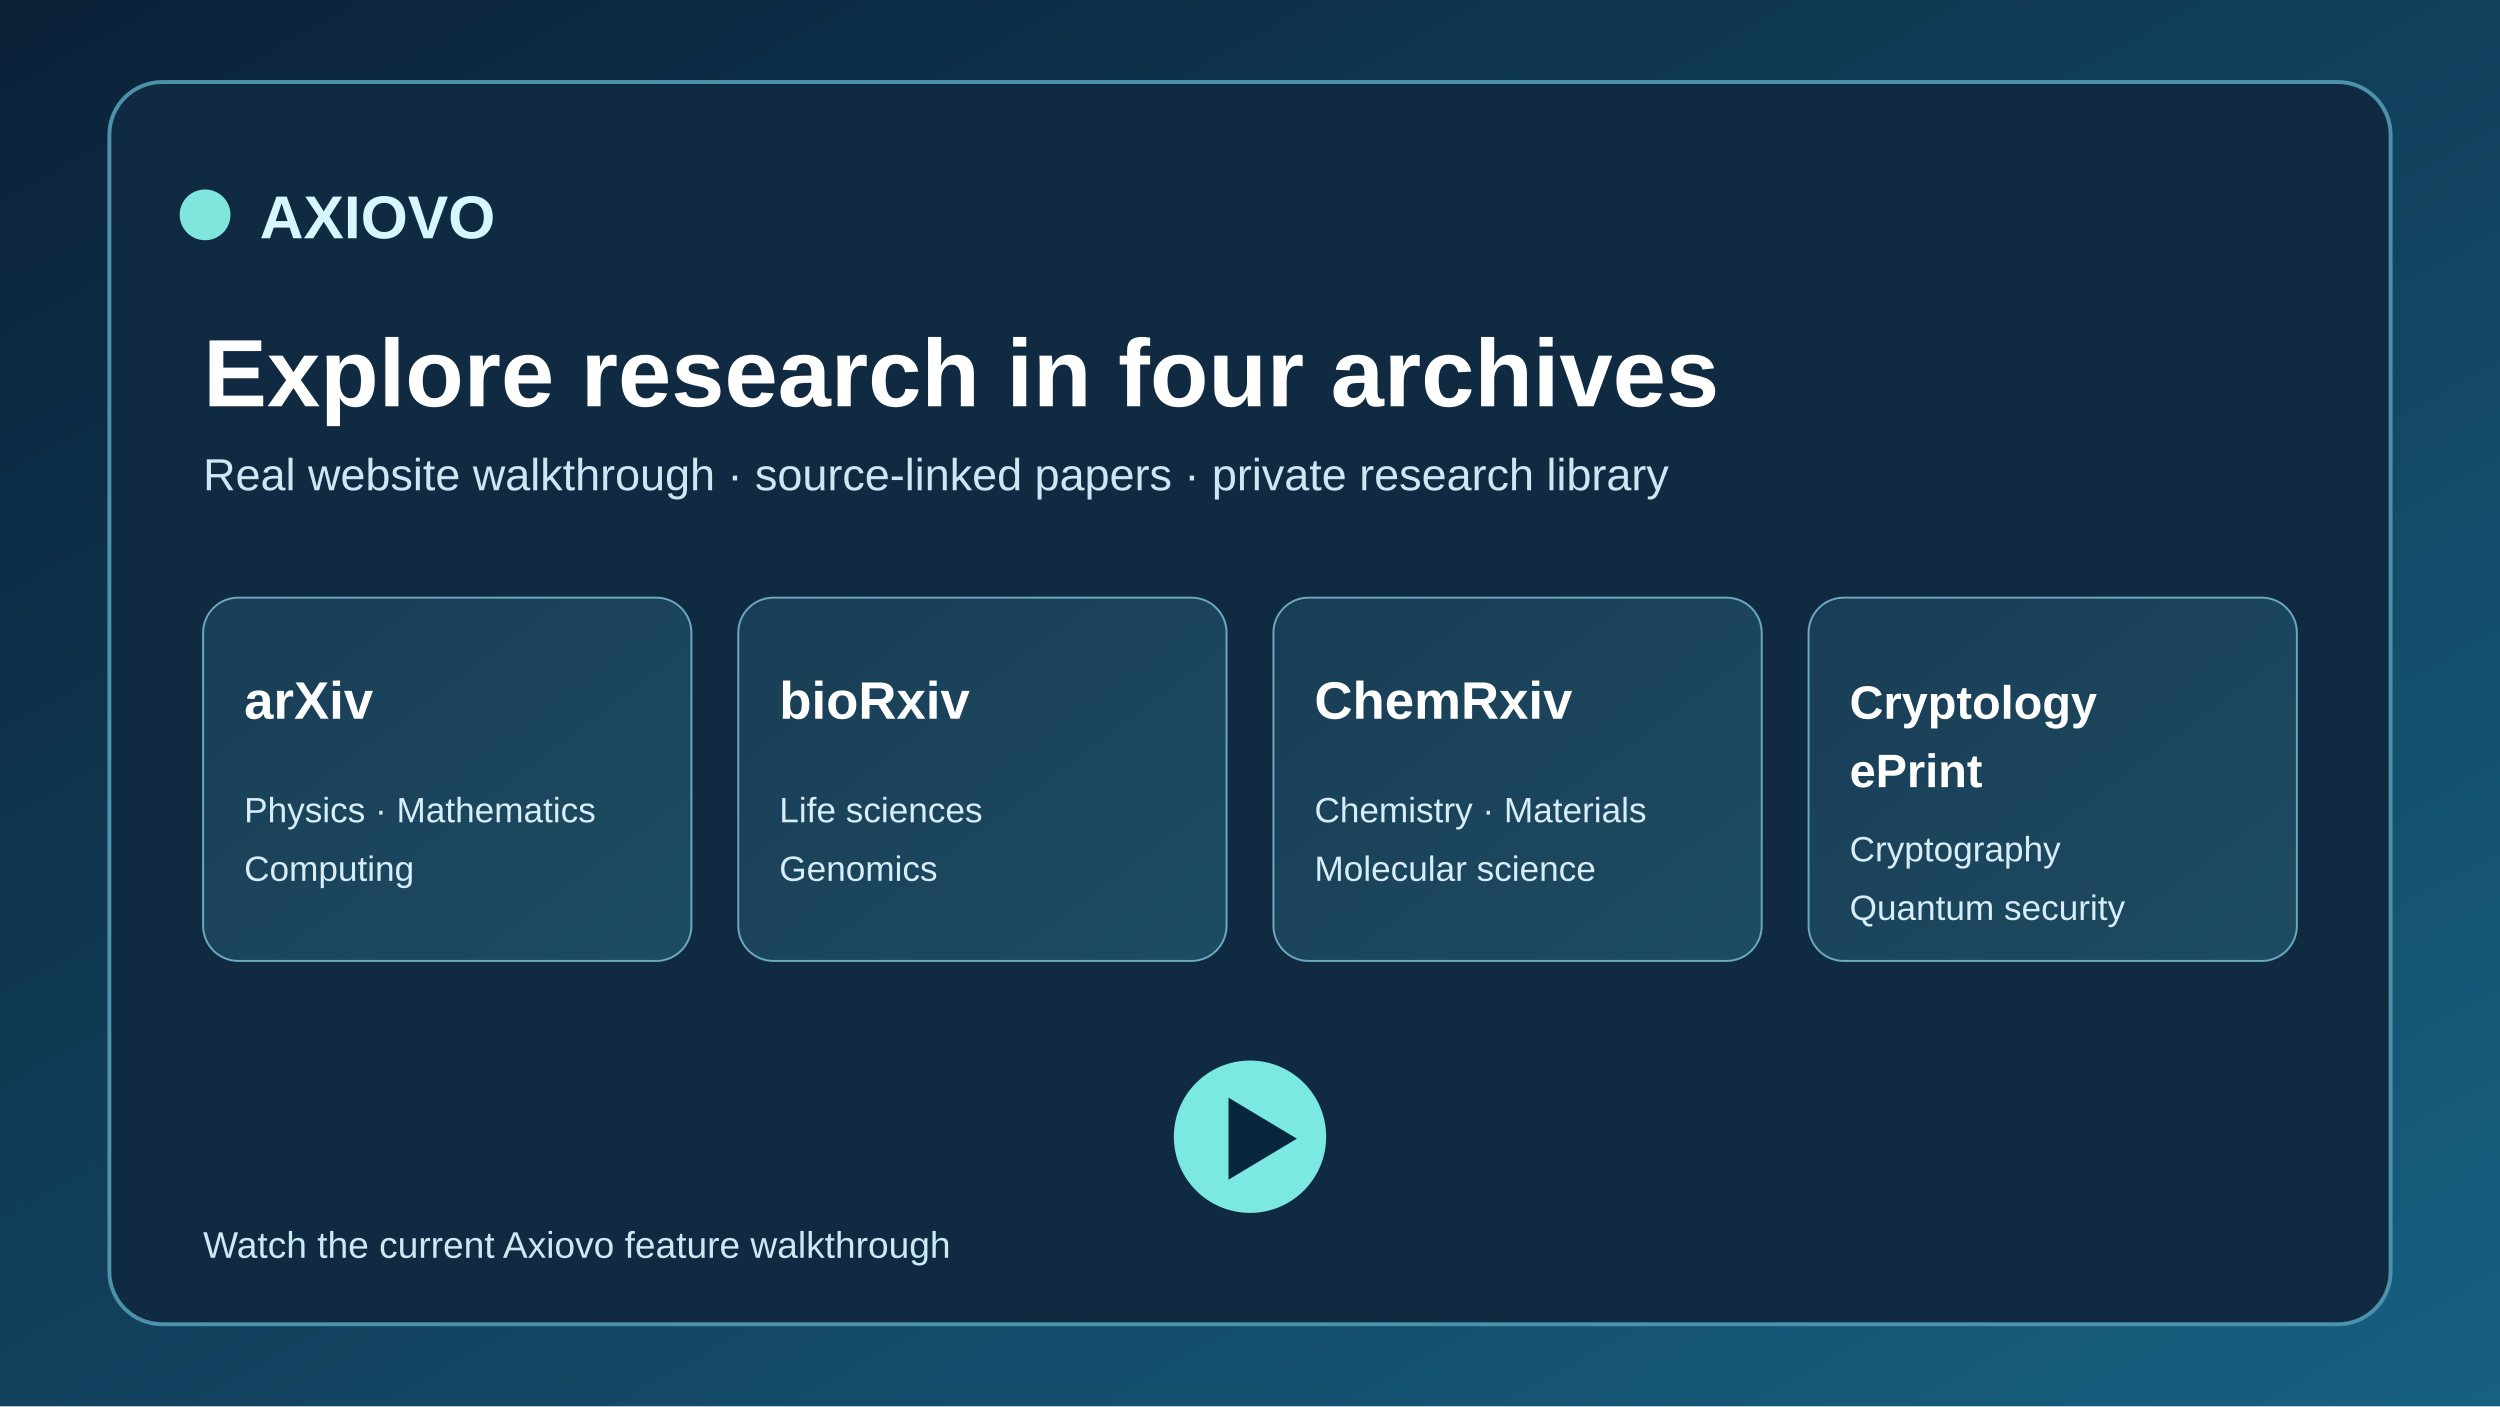
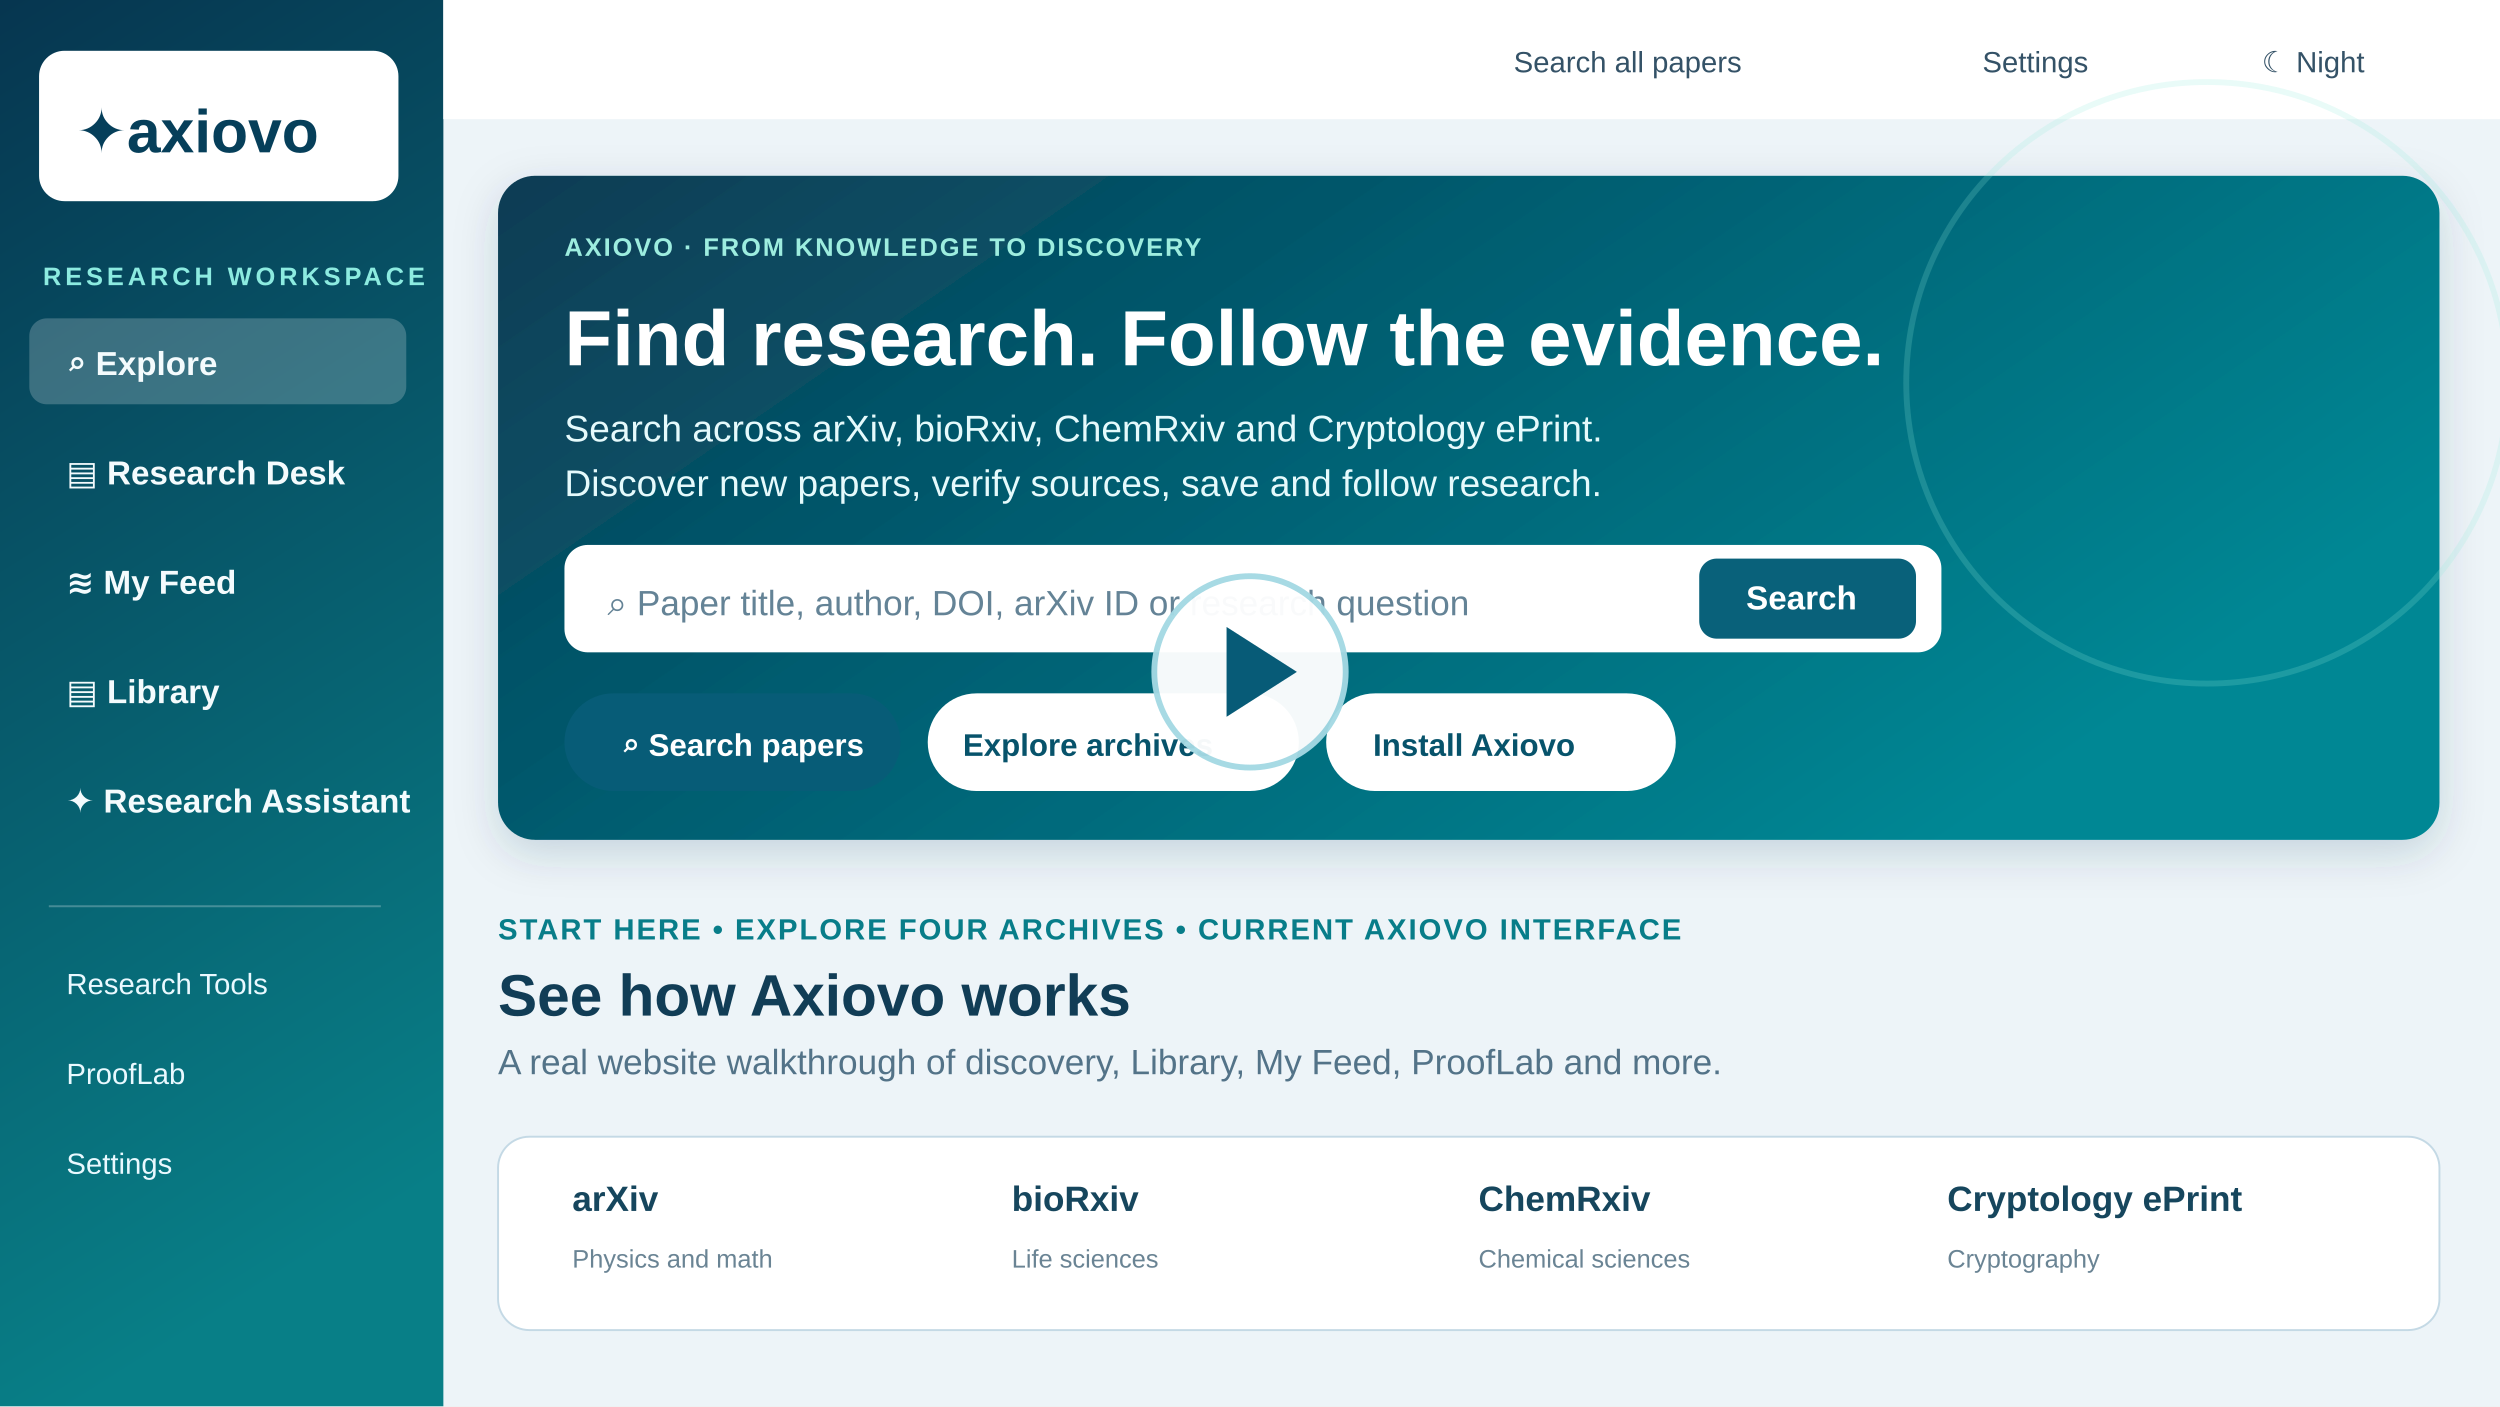
- <svg xmlns="http://www.w3.org/2000/svg" width="1280" height="720" viewBox="0 0 1280 720" role="img" aria-label="Axiovo four archive tutorial poster: arXiv, bioRxiv, ChemRxiv and Cryptology ePrint">
+ <svg xmlns="http://www.w3.org/2000/svg" width="1280" height="720" viewBox="0 0 1280 720" role="img" aria-label="Preview of the current Axiovo homepage with teal navigation, research search hero, and four archives and current archive cards">
  <defs>
-     <linearGradient id="bg" x1="0" y1="0" x2="1" y2="1">
-       <stop stop-color="#0b2138" />
-       <stop offset="1" stop-color="#176081" />
+     <linearGradient id="nav" x1="0" y1="0" x2=".2" y2="1">
+       <stop stop-color="#063650" />
+       <stop offset="1" stop-color="#087f87" />
    </linearGradient>
-     <linearGradient id="tile" x1="0" y1="0" x2="1" y2="1">
-       <stop stop-color="#193d56" />
-       <stop offset="1" stop-color="#1d4c61" />
+     <linearGradient id="hero" x1="0" y1="0" x2="1" y2=".5">
+       <stop stop-color="#073c54" />
+       <stop offset="1" stop-color="#058794" />
    </linearGradient>
+     <filter id="shadow" x="-10%" y="-10%" width="120%" height="130%">
+       <feDropShadow dx="0" dy="7" stdDeviation="11" flood-color="#113f57" flood-opacity=".17" />
+     </filter>
  </defs>
-   <rect width="1280" height="720" fill="url(#bg)" />
-   <rect x="56" y="42" width="1168" height="636" rx="27" fill="#102a42" stroke="#4b92aa" stroke-width="2" />
-   <circle cx="105" cy="110" r="13" fill="#80e5dc" />
-   <text x="133" y="122" font-family="Arial, sans-serif" font-size="31" fill="#d8f6ff" font-weight="800">AXIOVO</text>
-   <text x="104" y="208" font-family="Arial, sans-serif" font-size="49" fill="#fff" font-weight="800">Explore research in four archives</text>
-   <text x="104" y="251" font-family="Arial, sans-serif" font-size="23" fill="#cde8f4">Real website walkthrough · source-linked papers · private research library</text>
-   <g font-family="Arial, sans-serif">
-     <rect x="104" y="306" width="250" height="186" rx="18" fill="url(#tile)" stroke="#6aa9bf" />
-     <rect x="378" y="306" width="250" height="186" rx="18" fill="url(#tile)" stroke="#6aa9bf" />
-     <rect x="652" y="306" width="250" height="186" rx="18" fill="url(#tile)" stroke="#6aa9bf" />
-     <rect x="926" y="306" width="250" height="186" rx="18" fill="url(#tile)" stroke="#6aa9bf" />
-     <g fill="#fff" font-size="27" font-weight="700">
-       <text x="125" y="368">arXiv</text>
-       <text x="399" y="368">bioRxiv</text>
-       <text x="673" y="368">ChemRxiv</text>
-       <text x="947" y="368" font-size="24">Cryptology</text>
-       <text x="947" y="403" font-size="24">ePrint</text>
-     </g>
-     <g fill="#d7edf8" font-size="18">
-       <text x="125" y="421">Physics · Mathematics</text>
-       <text x="125" y="451">Computing</text>
-       <text x="399" y="421">Life sciences</text>
-       <text x="399" y="451">Genomics</text>
-       <text x="673" y="421">Chemistry · Materials</text>
-       <text x="673" y="451">Molecular science</text>
-       <text x="947" y="441">Cryptography</text>
-       <text x="947" y="471">Quantum security</text>
-     </g>
+   <rect width="1280" height="720" fill="#edf4f8" />
+   <rect width="227" height="720" fill="url(#nav)" />
+   <rect x="20" y="26" width="184" height="77" rx="13" fill="#fff" />
+   <text x="39" y="78" fill="#063f5a" font-family="Arial,sans-serif" font-size="31" font-weight="bold">✦axiovo</text>
+   <text x="22" y="146" fill="#8cebe0" font-family="Arial,sans-serif" font-size="13" font-weight="bold" letter-spacing="2">RESEARCH WORKSPACE</text>
+   <rect x="15" y="163" width="193" height="44" rx="9" fill="#ffffff35" />
+   <g fill="#f4fbfd" font-family="Arial,sans-serif" font-size="17" font-weight="bold">
+     <text x="34" y="192">⌕   Explore</text>
+     <text x="34" y="248">▤   Research Desk</text>
+     <text x="34" y="304">≋   My Feed</text>
+     <text x="34" y="360">▤   Library</text>
+     <text x="34" y="416">✦   Research Assistant</text>
  </g>
-   <circle cx="640" cy="582" r="39" fill="#7be8e2" />
-   <path d="M629 562v42l35-21z" fill="#09273c" />
-   <text x="104" y="644" fill="#cce9f6" font-family="Arial,sans-serif" font-size="19">Watch the current Axiovo feature walkthrough</text>
+   <path d="M25 464h170" stroke="#ffffff40" />
+   <g fill="#e9f9ff" font-family="Arial,sans-serif" font-size="15">
+     <text x="34" y="509">Research Tools</text>
+     <text x="34" y="555">ProofLab</text>
+     <text x="34" y="601">Settings</text>
+   </g>
+   <rect x="227" y="0" width="1053" height="61" fill="#fff" />
+   <g fill="#345267" font-family="Arial,sans-serif" font-size="15">
+     <text x="775" y="37">Search all papers</text>
+     <text x="1015" y="37">Settings</text>
+     <text x="1158" y="37">☾ Night</text>
+   </g>
+   <rect x="255" y="90" width="994" height="340" rx="19" fill="url(#hero)" filter="url(#shadow)" />
+   <circle cx="1130" cy="196" r="154" fill="none" stroke="#91ece0" stroke-opacity=".2" stroke-width="3" />
+   <text x="289" y="131" fill="#9deddf" font-family="Arial,sans-serif" font-size="13" font-weight="bold" letter-spacing="1">AXIOVO · FROM KNOWLEDGE TO DISCOVERY</text>
+   <text x="289" y="187" fill="#fff" font-family="Arial,sans-serif" font-size="40" font-weight="bold">Find research. Follow the evidence.</text>
+   <text x="289" y="226" fill="#e5fafc" font-family="Arial,sans-serif" font-size="19">Search across arXiv, bioRxiv, ChemRxiv and Cryptology ePrint.</text>
+   <text x="289" y="254" fill="#e5fafc" font-family="Arial,sans-serif" font-size="19">Discover new papers, verify sources, save and follow research.</text>
+   <rect x="289" y="279" width="705" height="55" rx="12" fill="#fff" />
+   <text x="311" y="315" fill="#648396" font-family="Arial,sans-serif" font-size="18">⌕   Paper title, author, DOI, arXiv ID or research question</text>
+   <rect x="870" y="286" width="111" height="41" rx="9" fill="#09617a" />
+   <text x="894" y="312" fill="#fff" font-family="Arial,sans-serif" font-size="17" font-weight="bold">Search</text>
+   <rect x="289" y="355" width="172" height="50" rx="25" fill="#075c77" />
+   <rect x="475" y="355" width="190" height="50" rx="25" fill="#fff" />
+   <rect x="679" y="355" width="179" height="50" rx="25" fill="#fff" />
+   <g font-family="Arial,sans-serif" font-size="16" font-weight="bold">
+     <text x="318" y="387" fill="#fff">⌕ Search papers</text>
+     <text x="493" y="387" fill="#07536b">Explore archives</text>
+     <text x="703" y="387" fill="#07536b">Install Axiovo</text>
+   </g>
+   <text x="255" y="481" font-family="Arial,sans-serif" font-weight="bold" font-size="15" fill="#087d89" letter-spacing="1">START HERE   •   EXPLORE FOUR ARCHIVES   •   CURRENT AXIOVO INTERFACE</text>
+   <text x="255" y="520" font-family="Arial,sans-serif" font-weight="bold" font-size="30" fill="#113d56">See how Axiovo works</text>
+   <text x="255" y="550" font-family="Arial,sans-serif" font-size="18" fill="#537388">A real website walkthrough of discovery, Library, My Feed, ProofLab and more.</text>
+   <rect x="255" y="582" width="994" height="99" rx="16" fill="#fff" stroke="#c4d9e5" />
+   <g font-family="Arial,sans-serif" font-size="18" font-weight="bold">
+     <text x="293" y="620" fill="#16465d">arXiv</text>
+     <text x="518" y="620" fill="#16465d">bioRxiv</text>
+     <text x="757" y="620" fill="#16465d">ChemRxiv</text>
+     <text x="997" y="620" fill="#16465d">Cryptology ePrint</text>
+   </g>
+   <g font-family="Arial,sans-serif" font-size="13" fill="#6a8494">
+     <text x="293" y="649">Physics and math</text>
+     <text x="518" y="649">Life sciences</text>
+     <text x="757" y="649">Chemical sciences</text>
+     <text x="997" y="649">Cryptography</text>
+   </g>
+   <circle cx="640" cy="344" r="49" fill="#fff" opacity=".96" stroke="#a3d8e3" stroke-width="3" />
+   <path d="M628 321l36 23-36 23z" fill="#075b77" />
</svg>
